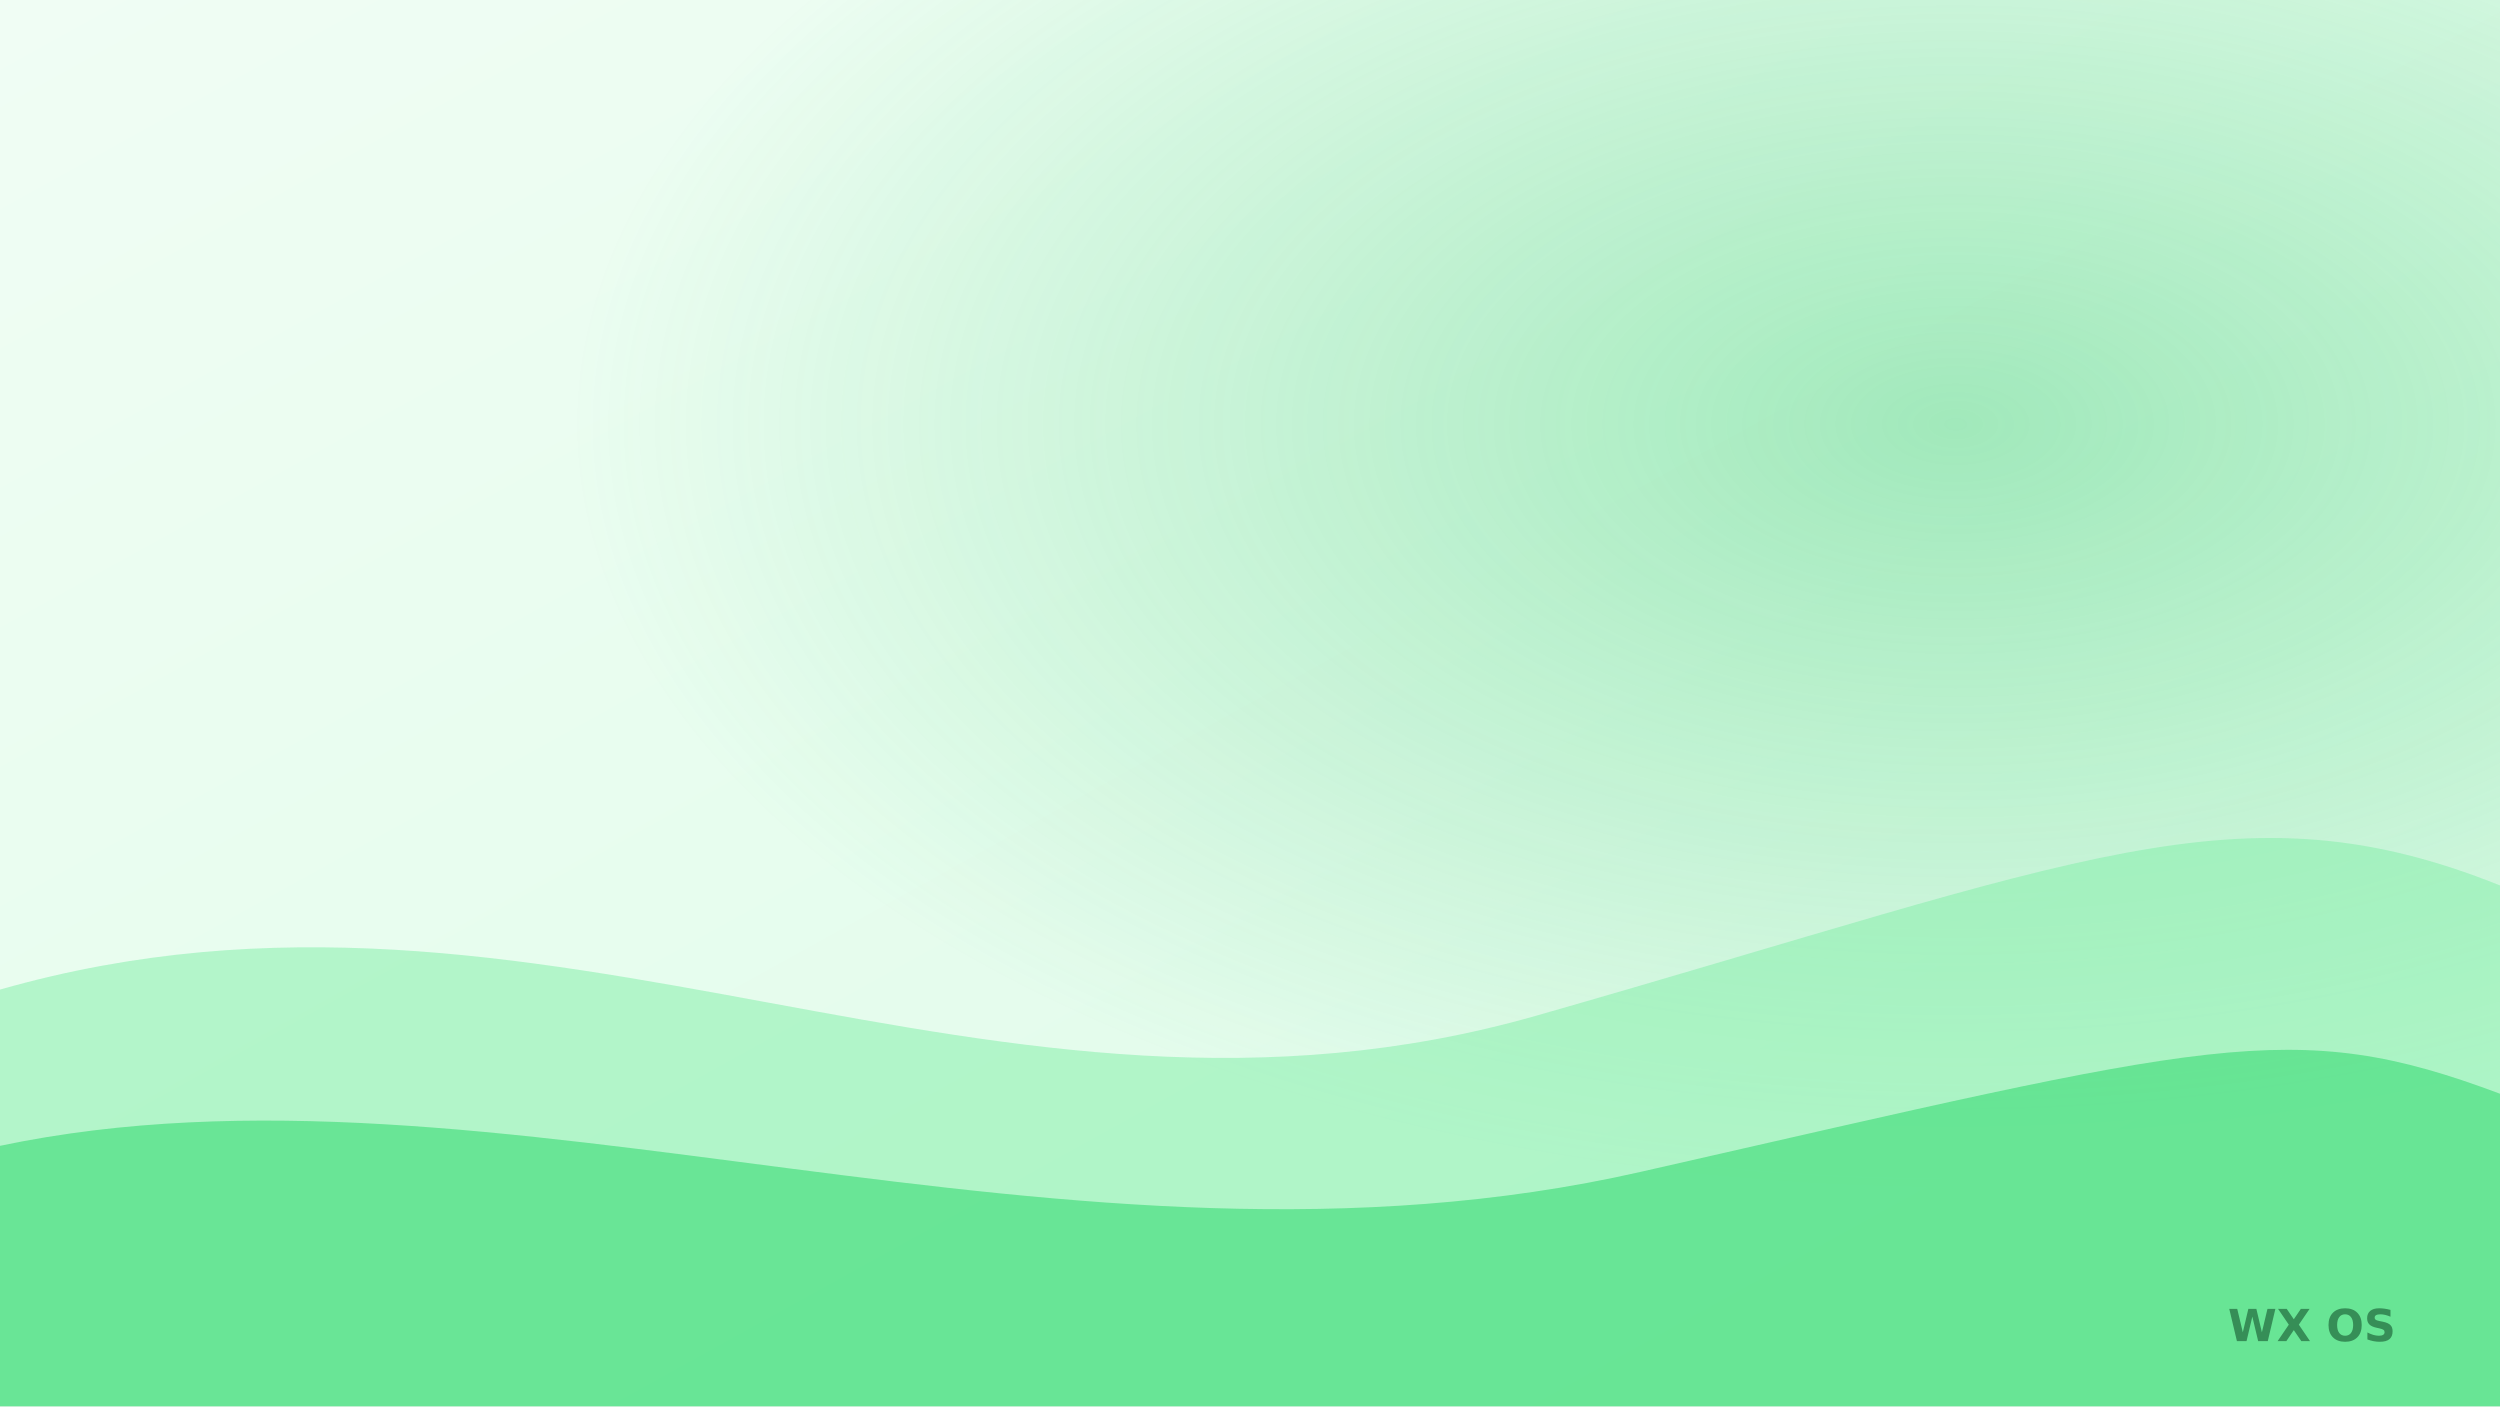
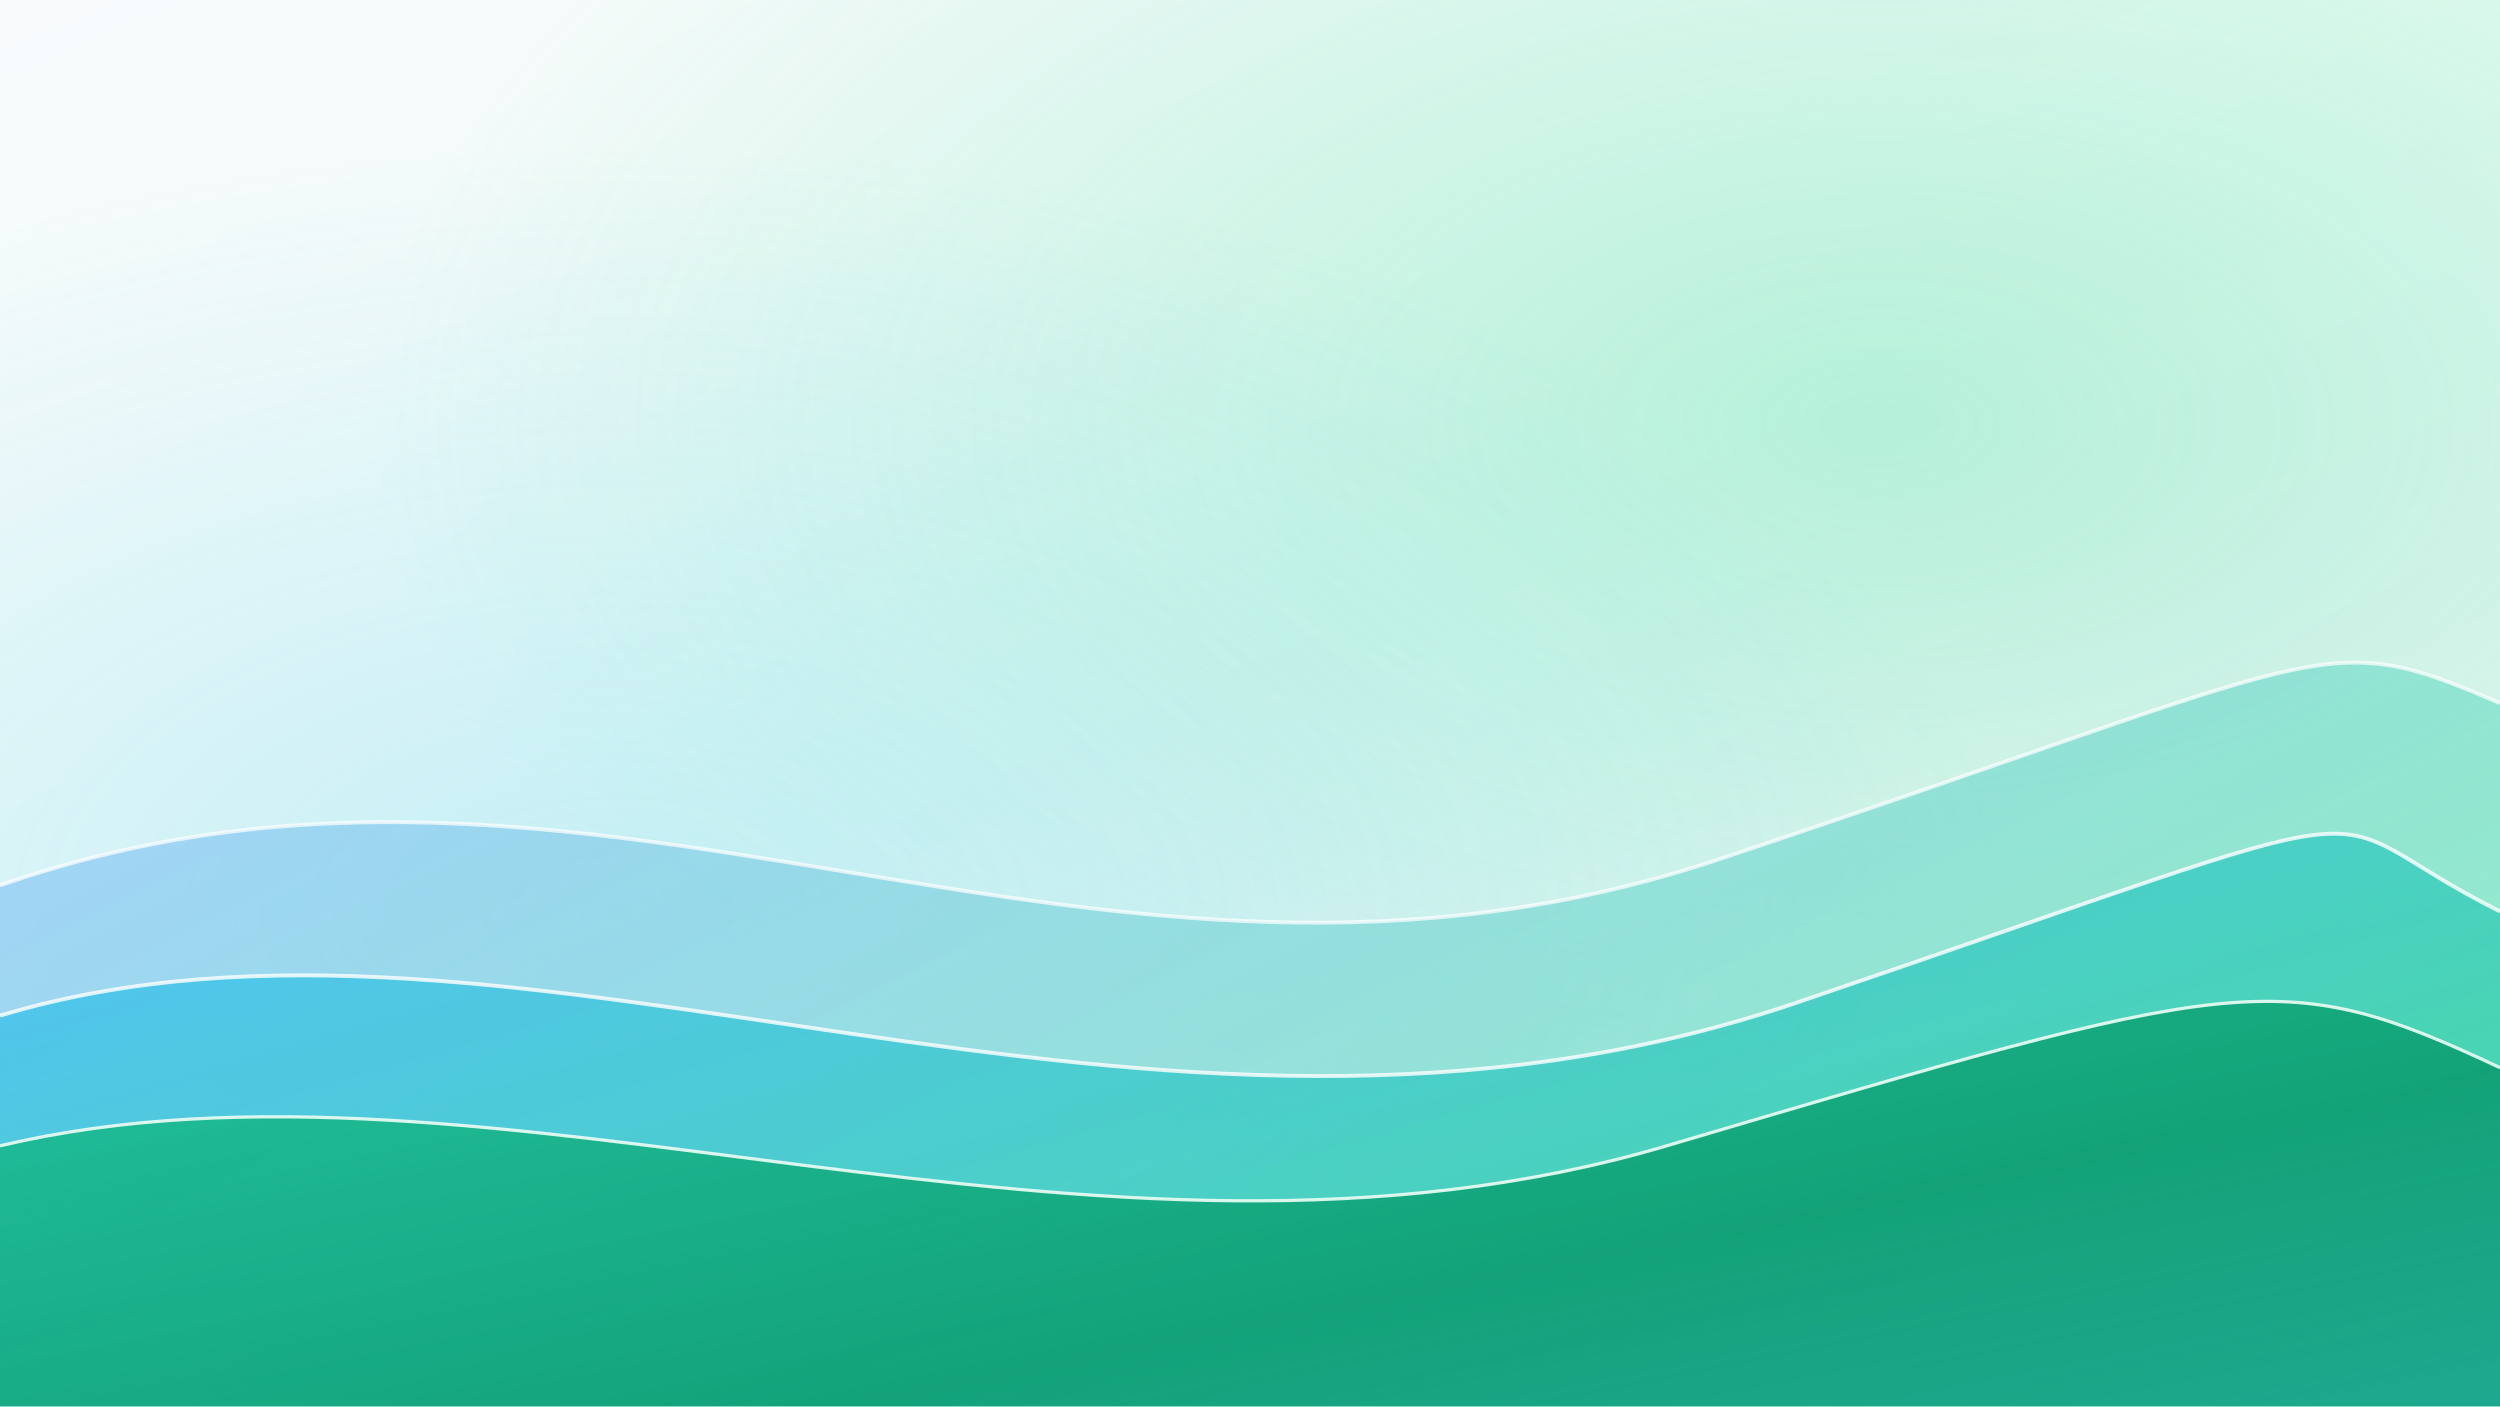
<svg xmlns="http://www.w3.org/2000/svg" width="1920" height="1080" viewBox="0 0 1920 1080">
  <defs>
-     <linearGradient id="bg" x1="0" y1="0" x2="1" y2="1">
-       <stop offset="0" stop-color="#F0FDF4" />
-       <stop offset="1" stop-color="#DCFCE7" />
+     <linearGradient id="bgLight" x1="0" y1="0" x2="0.8" y2="1">
+       <stop offset="0%" stop-color="#F8FAFC" />
+       <stop offset="50%" stop-color="#ECFDF5" />
+       <stop offset="100%" stop-color="#F1F5F9" />
    </linearGradient>
-     <radialGradient id="glow" cx="0.78" cy="0.3" r="0.55">
-       <stop offset="0" stop-color="#22C55E" stop-opacity="0.35" />
-       <stop offset="1" stop-color="#22C55E" stop-opacity="0" />
+     <radialGradient id="glowMint" cx="0.75" cy="0.3" r="0.6">
+       <stop offset="0%" stop-color="#34D399" stop-opacity="0.3" />
+       <stop offset="100%" stop-color="#34D399" stop-opacity="0" />
    </radialGradient>
+     <radialGradient id="glowSky" cx="0.25" cy="0.65" r="0.55">
+       <stop offset="0%" stop-color="#38BDF8" stop-opacity="0.22" />
+       <stop offset="100%" stop-color="#38BDF8" stop-opacity="0" />
+     </radialGradient>
+     <linearGradient id="ribbonL1" x1="0" y1="0" x2="1" y2="0.6">
+       <stop offset="0%" stop-color="#93C5FD" stop-opacity="0.75" />
+       <stop offset="100%" stop-color="#6EE7B7" stop-opacity="0.7" />
+     </linearGradient>
+     <linearGradient id="ribbonL2" x1="0" y1="0" x2="1" y2="0.8">
+       <stop offset="0%" stop-color="#38BDF8" stop-opacity="0.75" />
+       <stop offset="100%" stop-color="#34D399" stop-opacity="0.8" />
+     </linearGradient>
+     <linearGradient id="ribbonL3" x1="0" y1="0.2" x2="1" y2="1">
+       <stop offset="0%" stop-color="#10B981" stop-opacity="0.75" />
+       <stop offset="60%" stop-color="#059669" stop-opacity="0.8" />
+       <stop offset="100%" stop-color="#0D9488" stop-opacity="0.7" />
+     </linearGradient>
  </defs>
-   <rect width="1920" height="1080" fill="url(#bg)" />
-   <rect width="1920" height="1080" fill="url(#glow)" />
-   <path d="M0 760 C 420 640, 760 900, 1180 780 S 1720 600, 1920 680 L1920 1080 L0 1080 Z" fill="#86EFAC" opacity="0.55" />
-   <path d="M0 880 C 380 800, 820 1000, 1260 900 S 1760 780, 1920 840 L1920 1080 L0 1080 Z" fill="#4ADE80" opacity="0.7" />
-   <text x="1840" y="1030" text-anchor="end" font-family="DejaVu Sans, sans-serif" font-size="34" font-weight="bold" fill="#14532D" opacity="0.6">WX OS</text>
+   <rect width="1920" height="1080" fill="url(#bgLight)" />
+   <rect width="1920" height="1080" fill="url(#glowMint)" />
+   <rect width="1920" height="1080" fill="url(#glowSky)" />
+   <path d="M 0 680 C 460 520, 840 820, 1320 660 S 1780 480, 1920 540 L 1920 1080 L 0 1080 Z" fill="url(#ribbonL1)" />
+   <path d="M 0 680 C 460 520, 840 820, 1320 660 S 1780 480, 1920 540" fill="none" stroke="#FFFFFF" stroke-width="3" opacity="0.7" />
+   <path d="M 0 780 C 400 660, 880 940, 1380 770 S 1760 620, 1920 700 L 1920 1080 L 0 1080 Z" fill="url(#ribbonL2)" />
+   <path d="M 0 780 C 400 660, 880 940, 1380 770 S 1760 620, 1920 700" fill="none" stroke="#FFFFFF" stroke-width="3" opacity="0.8" />
+   <path d="M 0 880 C 380 790, 840 1010, 1280 880 S 1750 740, 1920 820 L 1920 1080 L 0 1080 Z" fill="url(#ribbonL3)" />
+   <path d="M 0 880 C 380 790, 840 1010, 1280 880 S 1750 740, 1920 820" fill="none" stroke="#ECFDF5" stroke-width="2.5" opacity="0.9" />
</svg>
